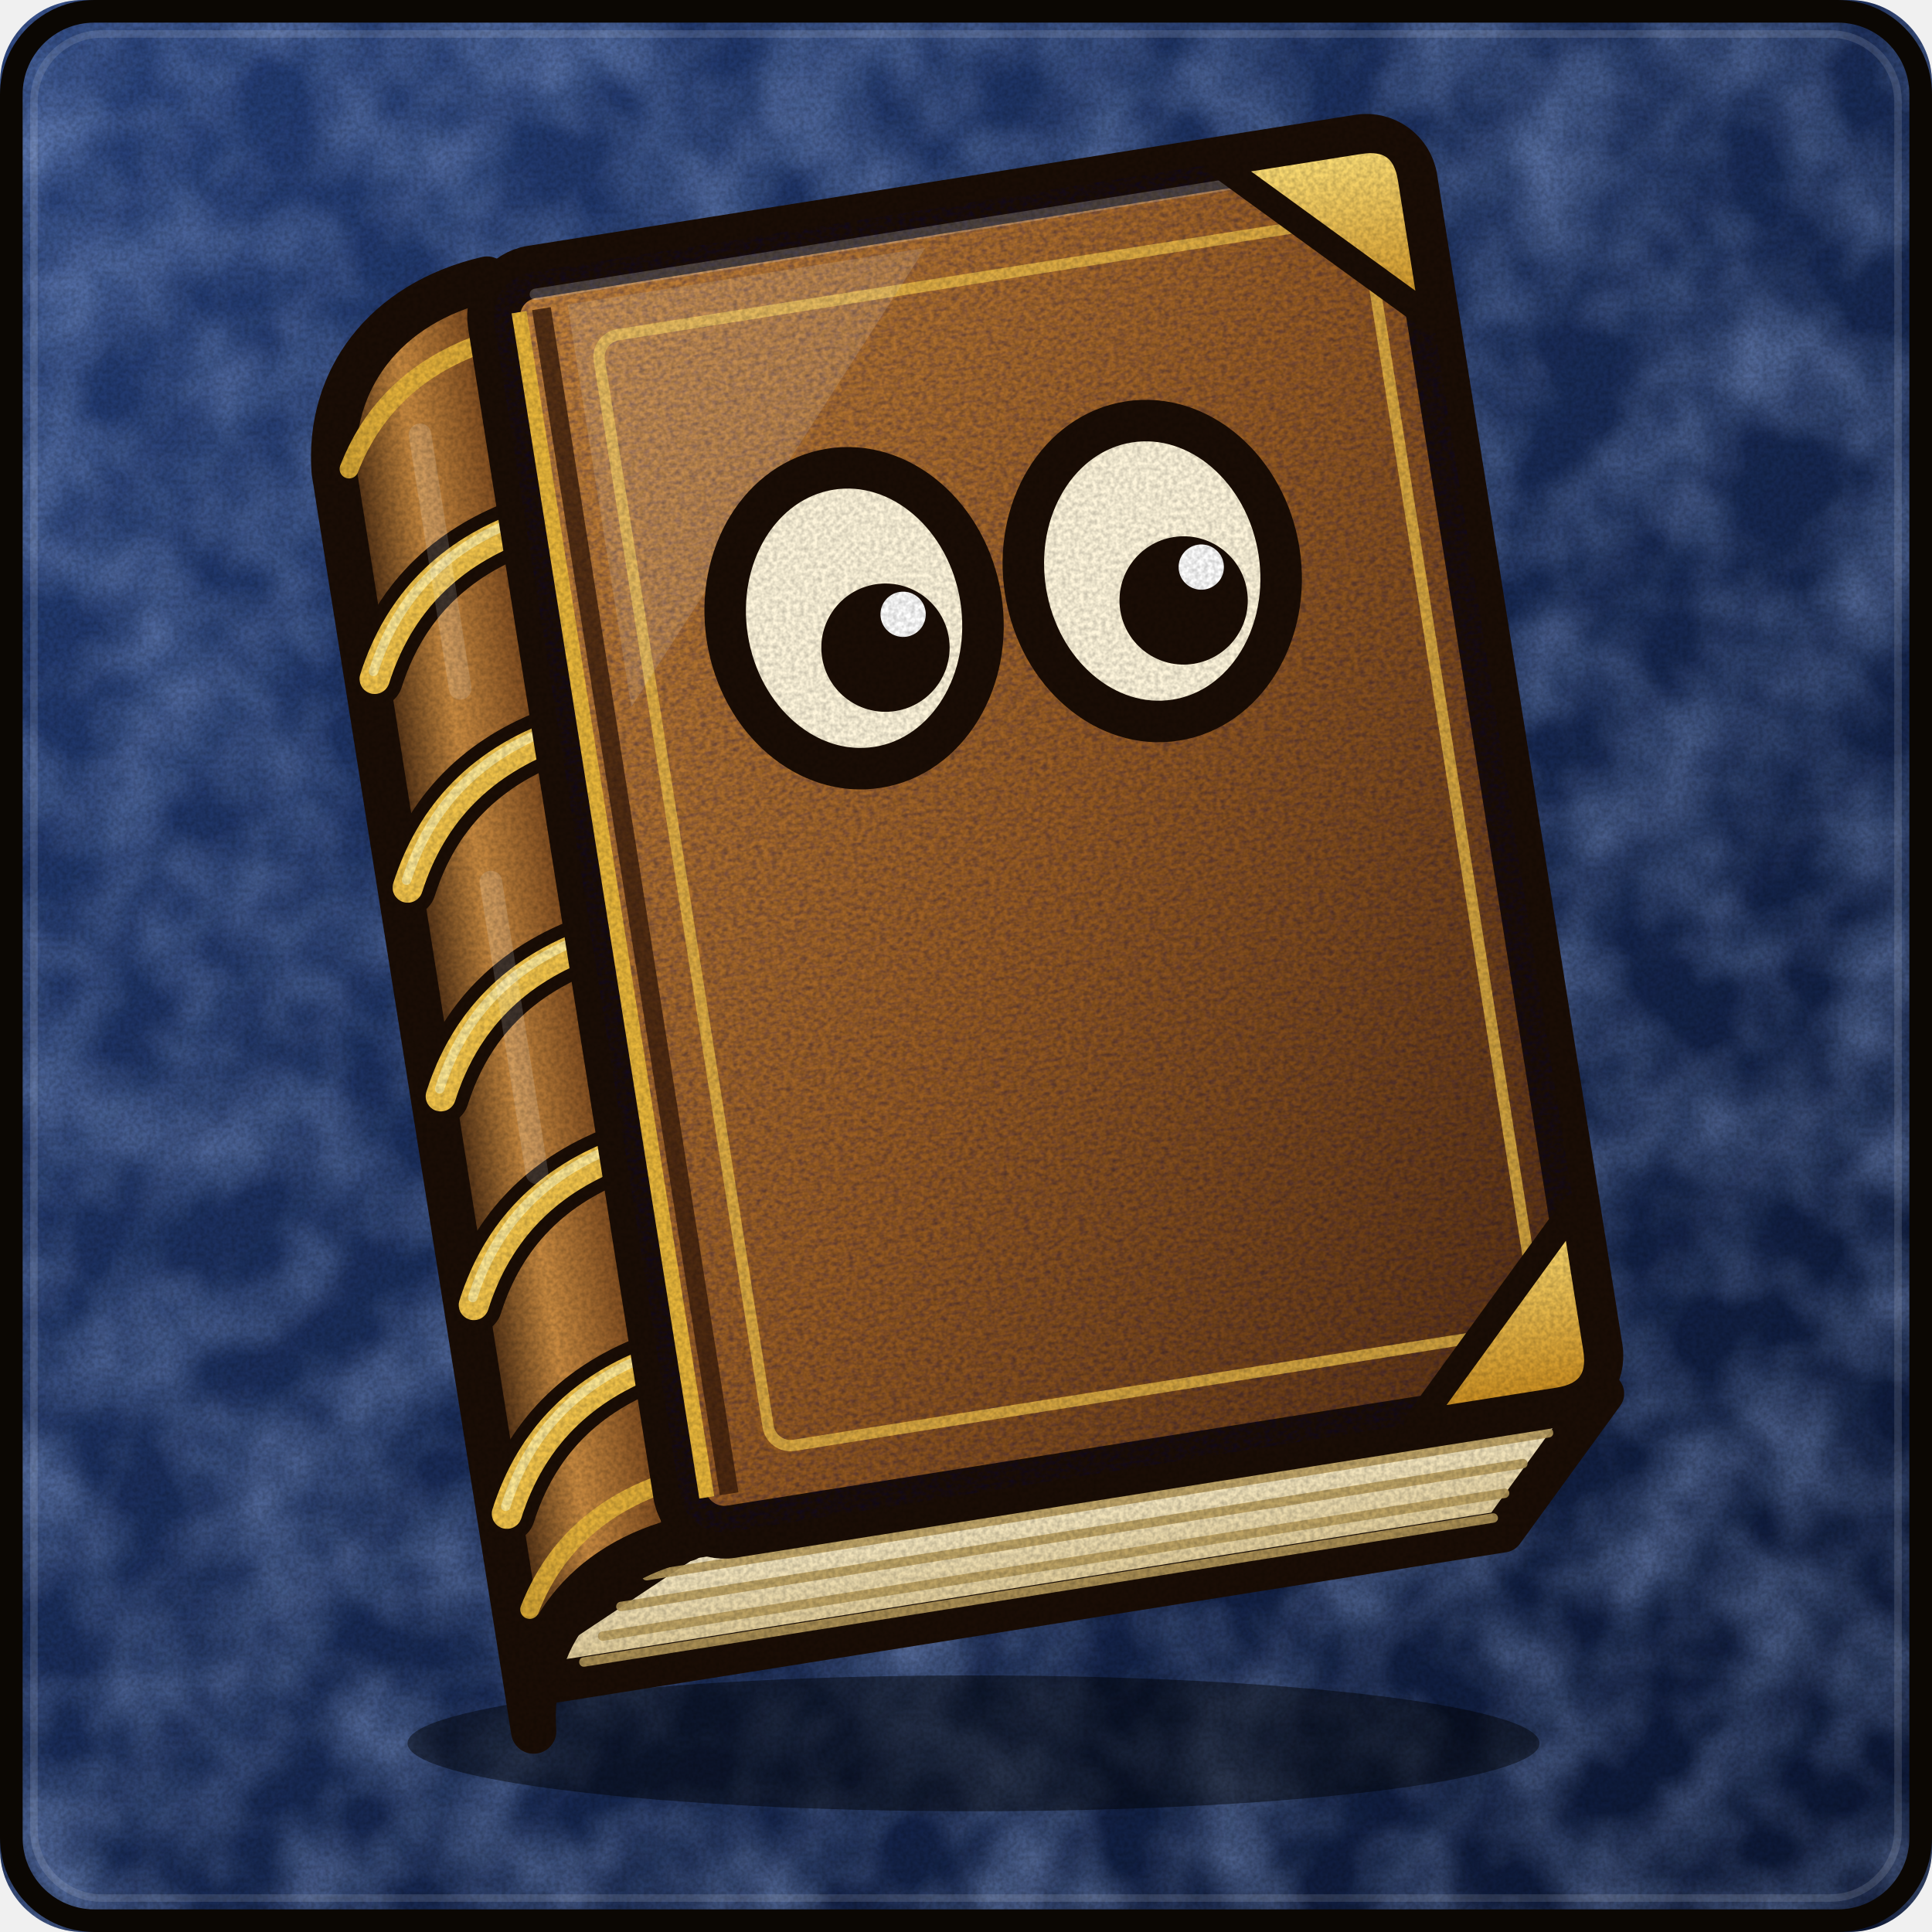
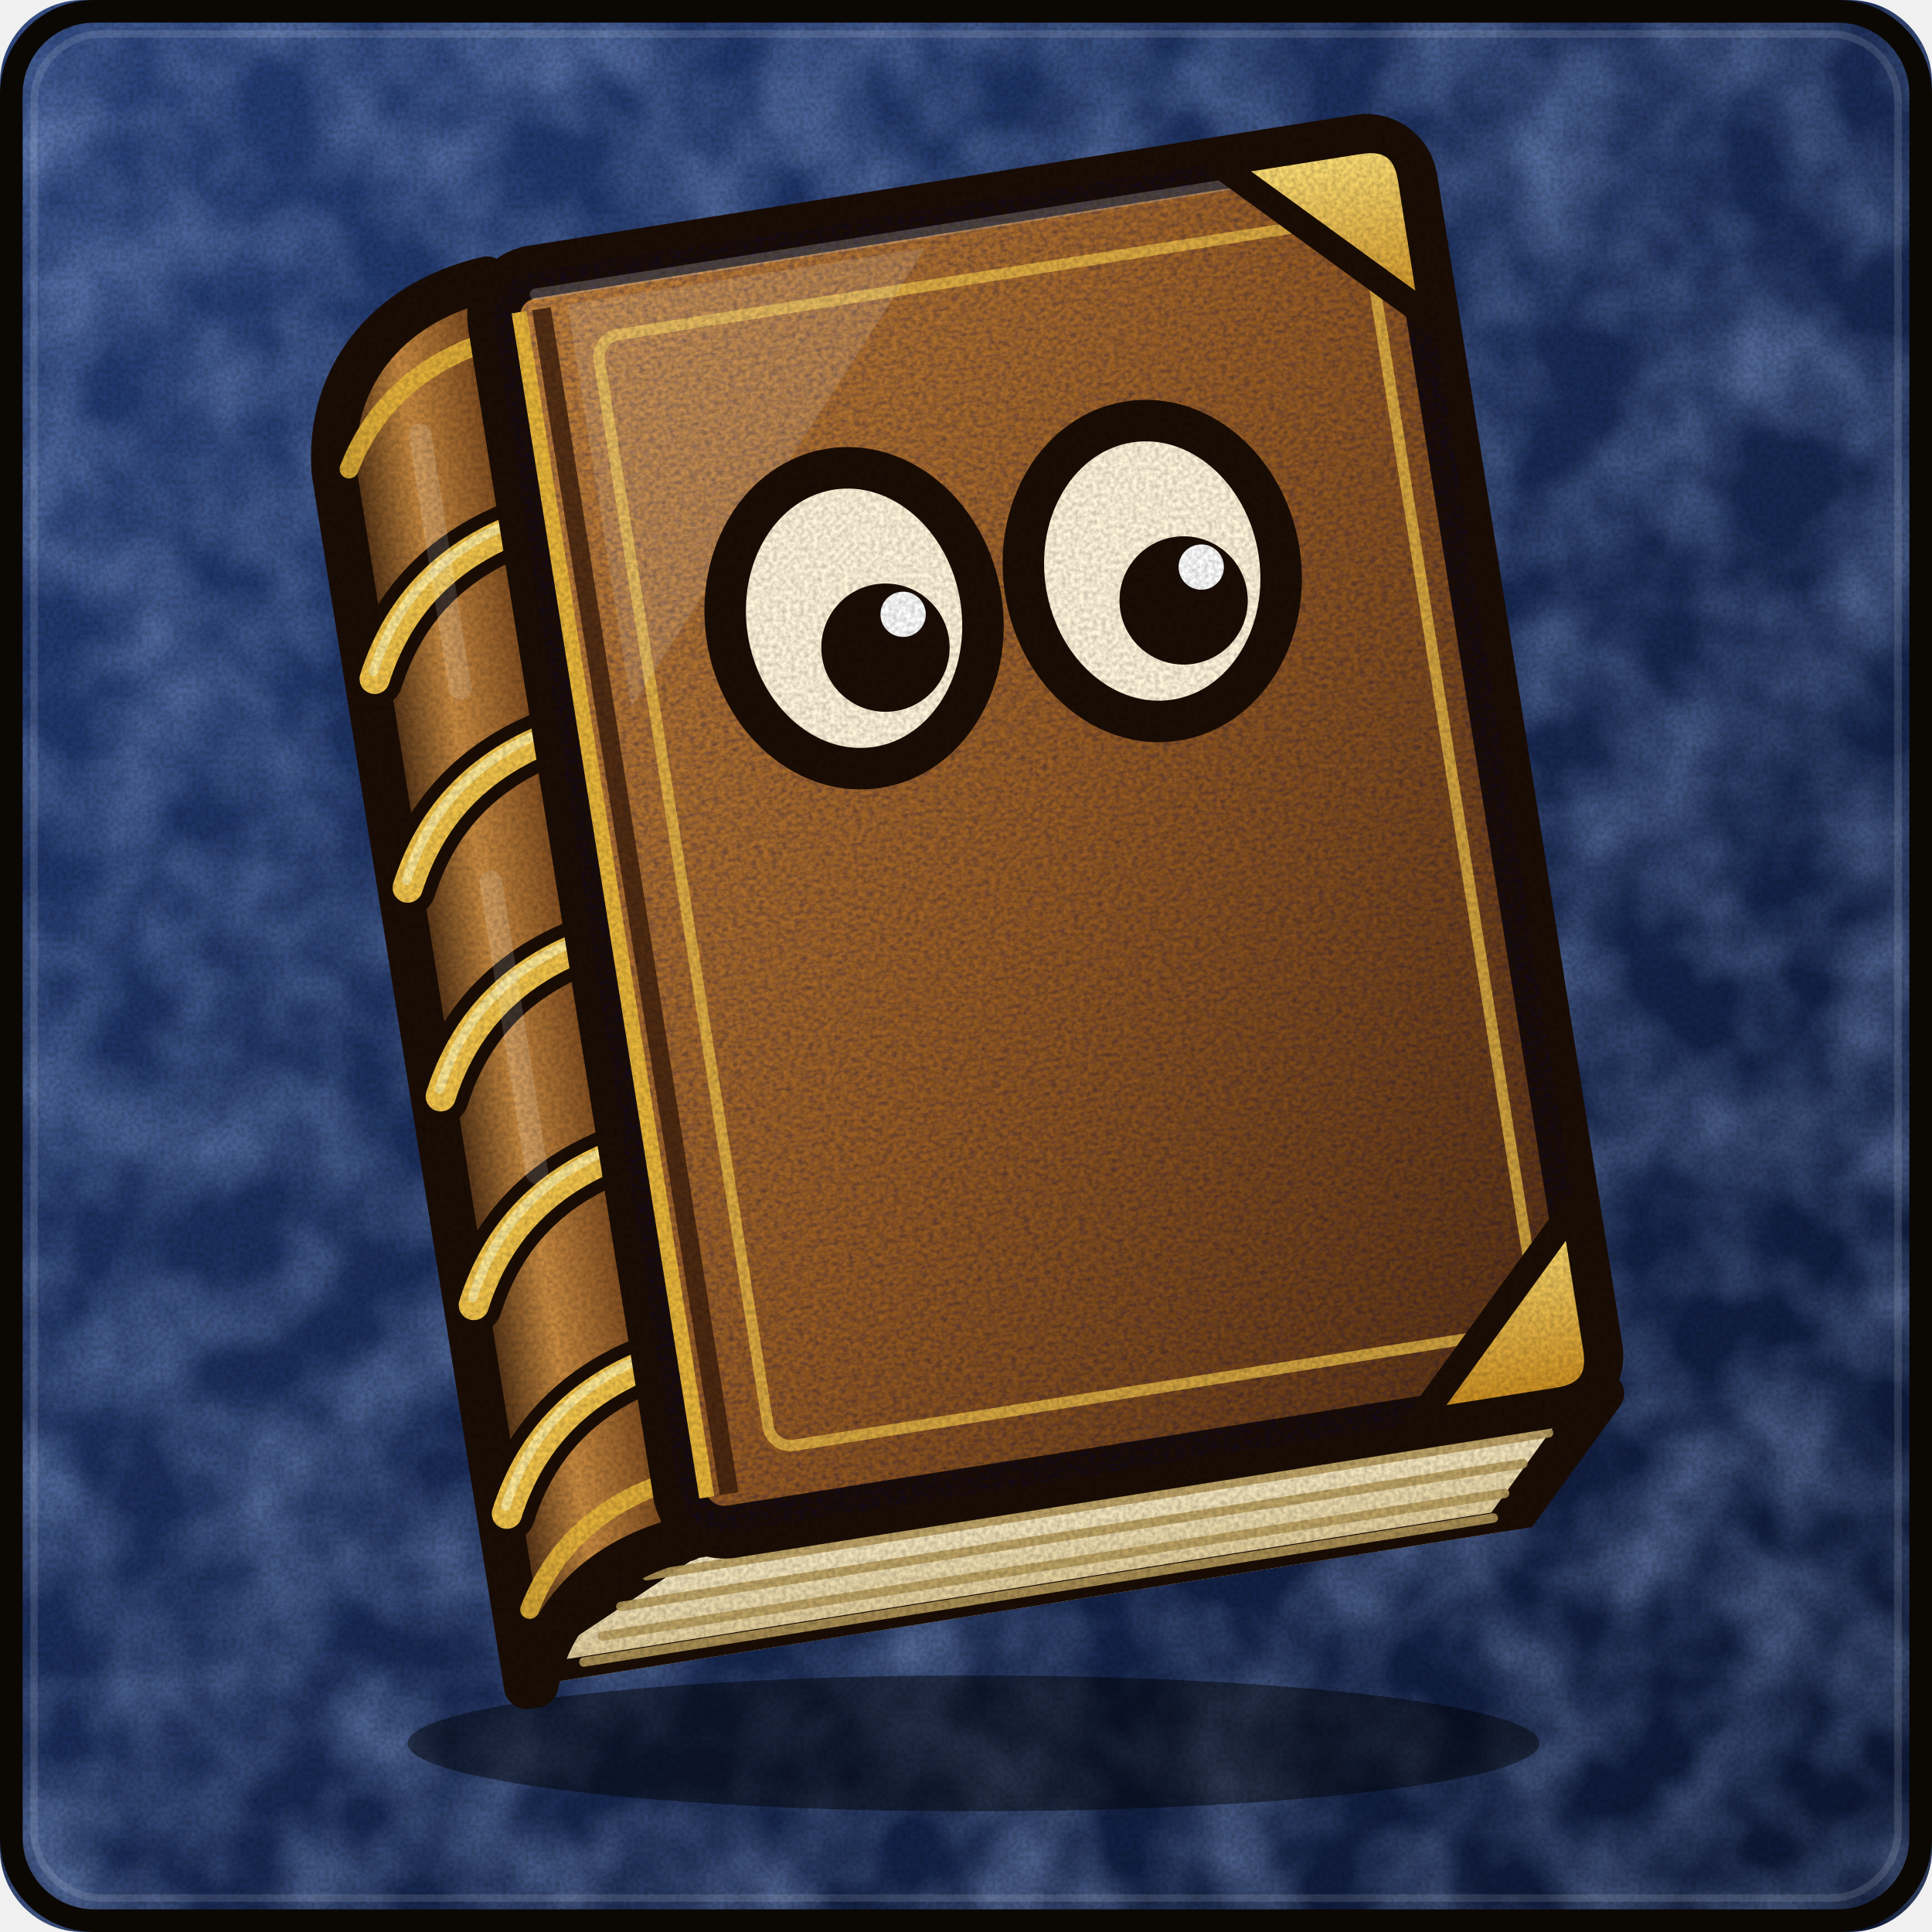
<svg xmlns="http://www.w3.org/2000/svg" viewBox="0 0 512 512" width="512" height="512">
  <defs>
    <linearGradient id="bg" x1="0" y1="0" x2="1" y2="1">
      <stop offset="0" stop-color="#26407a" />
      <stop offset="1" stop-color="#0b1633" />
    </linearGradient>
    <filter id="mottle" x="0" y="0" width="100%" height="100%">
      <feTurbulence type="fractalNoise" baseFrequency="0.035" numOctaves="3" seed="3" result="n" />
      <feColorMatrix in="n" type="matrix" values="0 0 0 0 0.35  0 0 0 0 0.5  0 0 0 0 0.9  0 0 0 1.4 -0.45" />
    </filter>
    <filter id="grain" x="0" y="0" width="100%" height="100%">
      <feTurbulence type="fractalNoise" baseFrequency="0.85" numOctaves="2" seed="7" result="n" />
      <feColorMatrix in="n" type="matrix" values="0 0 0 0 0  0 0 0 0 0  0 0 0 0 0  0 0 0 -1.6 1.15" result="a" />
      <feComposite in="a" in2="SourceGraphic" operator="in" />
    </filter>
    <filter id="leather" x="0" y="0" width="100%" height="100%">
      <feTurbulence type="fractalNoise" baseFrequency="0.55 0.9" numOctaves="2" seed="11" result="n" />
      <feColorMatrix in="n" type="matrix" values="0 0 0 0 0  0 0 0 0 0  0 0 0 0 0.1  0 0 0 -2.2 1.35" result="a" />
      <feComposite in="a" in2="SourceGraphic" operator="in" />
    </filter>
    <clipPath id="pageclip">
-       <path d="M130 412 C102 414 84 432 82 456 L420 456 L420 400 L130 400 Z" />
+       <path d="M130 412 C106.9 413.6 90.6 426.2 84.5 444.0 L420 444 L420 400 L130 400 Z" />
    </clipPath>
    <clipPath id="sq">
      <rect width="512" height="512" rx="22" />
    </clipPath>
    <linearGradient id="cover" x1="0" y1="0" x2="1" y2="1">
      <stop offset="0" stop-color="#c9873d" />
      <stop offset="0.5" stop-color="#9a5d22" />
      <stop offset="1" stop-color="#552e10" />
    </linearGradient>
    <linearGradient id="spineg" x1="0" y1="0" x2="1" y2="0">
      <stop offset="0" stop-color="#2e1608" />
      <stop offset="0.45" stop-color="#c98a40" />
      <stop offset="1" stop-color="#6a3a16" />
    </linearGradient>
    <linearGradient id="gold" x1="0" y1="0" x2="0" y2="1">
      <stop offset="0" stop-color="#ffe27a" />
      <stop offset="1" stop-color="#c88a1c" />
    </linearGradient>
    <linearGradient id="pages" x1="0" y1="0" x2="0" y2="1">
      <stop offset="0" stop-color="#fbf0cf" />
      <stop offset="1" stop-color="#dcc690" />
    </linearGradient>
    <linearGradient id="ribbon" x1="0" y1="0" x2="1" y2="0">
      <stop offset="0" stop-color="#e5453d" />
      <stop offset="1" stop-color="#a51f24" />
    </linearGradient>
  </defs>
  <g clip-path="url(#sq)">
    <rect width="512" height="512" fill="url(#bg)" />
    <rect width="512" height="512" filter="url(#mottle)" opacity="0.55" />
    <ellipse cx="258" cy="462" rx="150" ry="18" fill="#000" opacity="0.45" />
    <g transform="translate(26 -22) scale(1.0) rotate(-9 256 256)">
      <path d="M130 412 L376 412 L344 444 L60 444 Z" clip-path="url(#pageclip)" fill="url(#pages)" stroke="#1a0d05" stroke-width="11" stroke-linejoin="round" />
      <path d="M118 420 L360 420 M110 427 L352 427 M104 434 L346 434 M98 440 L342 440" clip-path="url(#pageclip)" stroke="#b79b5c" stroke-width="2.5" opacity="0.9" stroke-linecap="round" />
-       <path d="M130 74 C102 76 84 94 82 118 L82 456 C84 432 102 414 130 412 Z" fill="url(#spineg)" stroke="#1a0d05" stroke-width="12" stroke-linejoin="round" />
+       <path d="M130 74 C102 76 84 94 82 118 L82 444 L84.5 444.0 C90.6 426.2 106.9 413.6 130.0 412.0 Z" fill="url(#spineg)" stroke="#1a0d05" stroke-width="12" stroke-linejoin="round" />
      <path d="M130 90 Q100 94 86 118 M130 396 Q100 400 86 424" fill="none" stroke="#e7b53a" stroke-width="5" stroke-linecap="round" opacity="0.9" />
      <g fill="none" stroke-linecap="round">
        <path d="M130 140 Q98 146 84 174 M130 196 Q98 202 84 230 M130 252 Q98 258 84 286 M130 308 Q98 314 84 342 M130 364 Q98 370 84 398" stroke="#1a0d05" stroke-width="15" />
        <path d="M130 140 Q98 146 84 174 M130 196 Q98 202 84 230 M130 252 Q98 258 84 286 M130 308 Q98 314 84 342 M130 364 Q98 370 84 398" stroke="#f0c24a" stroke-width="8" />
        <path d="M130 138 Q98 144 84 172 M130 194 Q98 200 84 228 M130 250 Q98 256 84 284 M130 306 Q98 312 84 340 M130 362 Q98 368 84 396" stroke="#fff3b0" stroke-width="2.5" opacity="0.7" />
      </g>
      <path d="M106 112 L106 180 M106 232 L106 310" stroke="#fff" stroke-width="6" opacity="0.16" stroke-linecap="round" />
      <rect x="130" y="74" width="246" height="338" rx="12" fill="url(#cover)" stroke="#1a0d05" stroke-width="14" stroke-linejoin="round" />
      <rect x="130" y="74" width="246" height="338" rx="12" fill="#000" filter="url(#leather)" opacity="0.28" />
      <path d="M143 84 L143 402" stroke="#3a1c0a" stroke-width="5" opacity="0.8" />
      <path d="M137 84 L137 402" stroke="#e7b53a" stroke-width="4" />
      <rect x="156" y="94" width="206" height="298" rx="6" fill="none" stroke="#f0c24a" stroke-width="3" opacity="0.75" />
      <path d="M142 80 L366 80" stroke="#fff" stroke-width="3" opacity="0.22" stroke-linecap="round" />
      <path d="M326 74 H364 Q376 74 376 86 V124 Z" fill="url(#gold)" stroke="#1a0d05" stroke-width="7" stroke-linejoin="round" />
      <path d="M326 412 H364 Q376 412 376 400 V362 Z" fill="url(#gold)" stroke="#1a0d05" stroke-width="7" stroke-linejoin="round" />
      <path d="M150 84 L246 84 L150 192 Z" fill="#fff" opacity="0.14" />
      <ellipse cx="212" cy="178" rx="34" ry="40" fill="#fff6dc" stroke="#1a0d05" stroke-width="11" />
      <ellipse cx="292" cy="178" rx="34" ry="40" fill="#fff6dc" stroke="#1a0d05" stroke-width="11" />
      <circle cx="219" cy="187" r="17" fill="#1a0d05" />
      <circle cx="299" cy="187" r="17" fill="#1a0d05" />
      <circle cx="225" cy="179" r="6" fill="#fff" />
      <circle cx="305" cy="179" r="6" fill="#fff" />
    </g>
    <rect width="512" height="512" fill="#000" filter="url(#grain)" opacity="0.22" />
  </g>
  <rect x="3" y="3" width="506" height="506" rx="22" fill="none" stroke="#0b0703" stroke-width="6" />
  <rect x="9" y="9" width="494" height="494" rx="18" fill="none" stroke="#fff" stroke-opacity="0.12" stroke-width="2" />
</svg>
